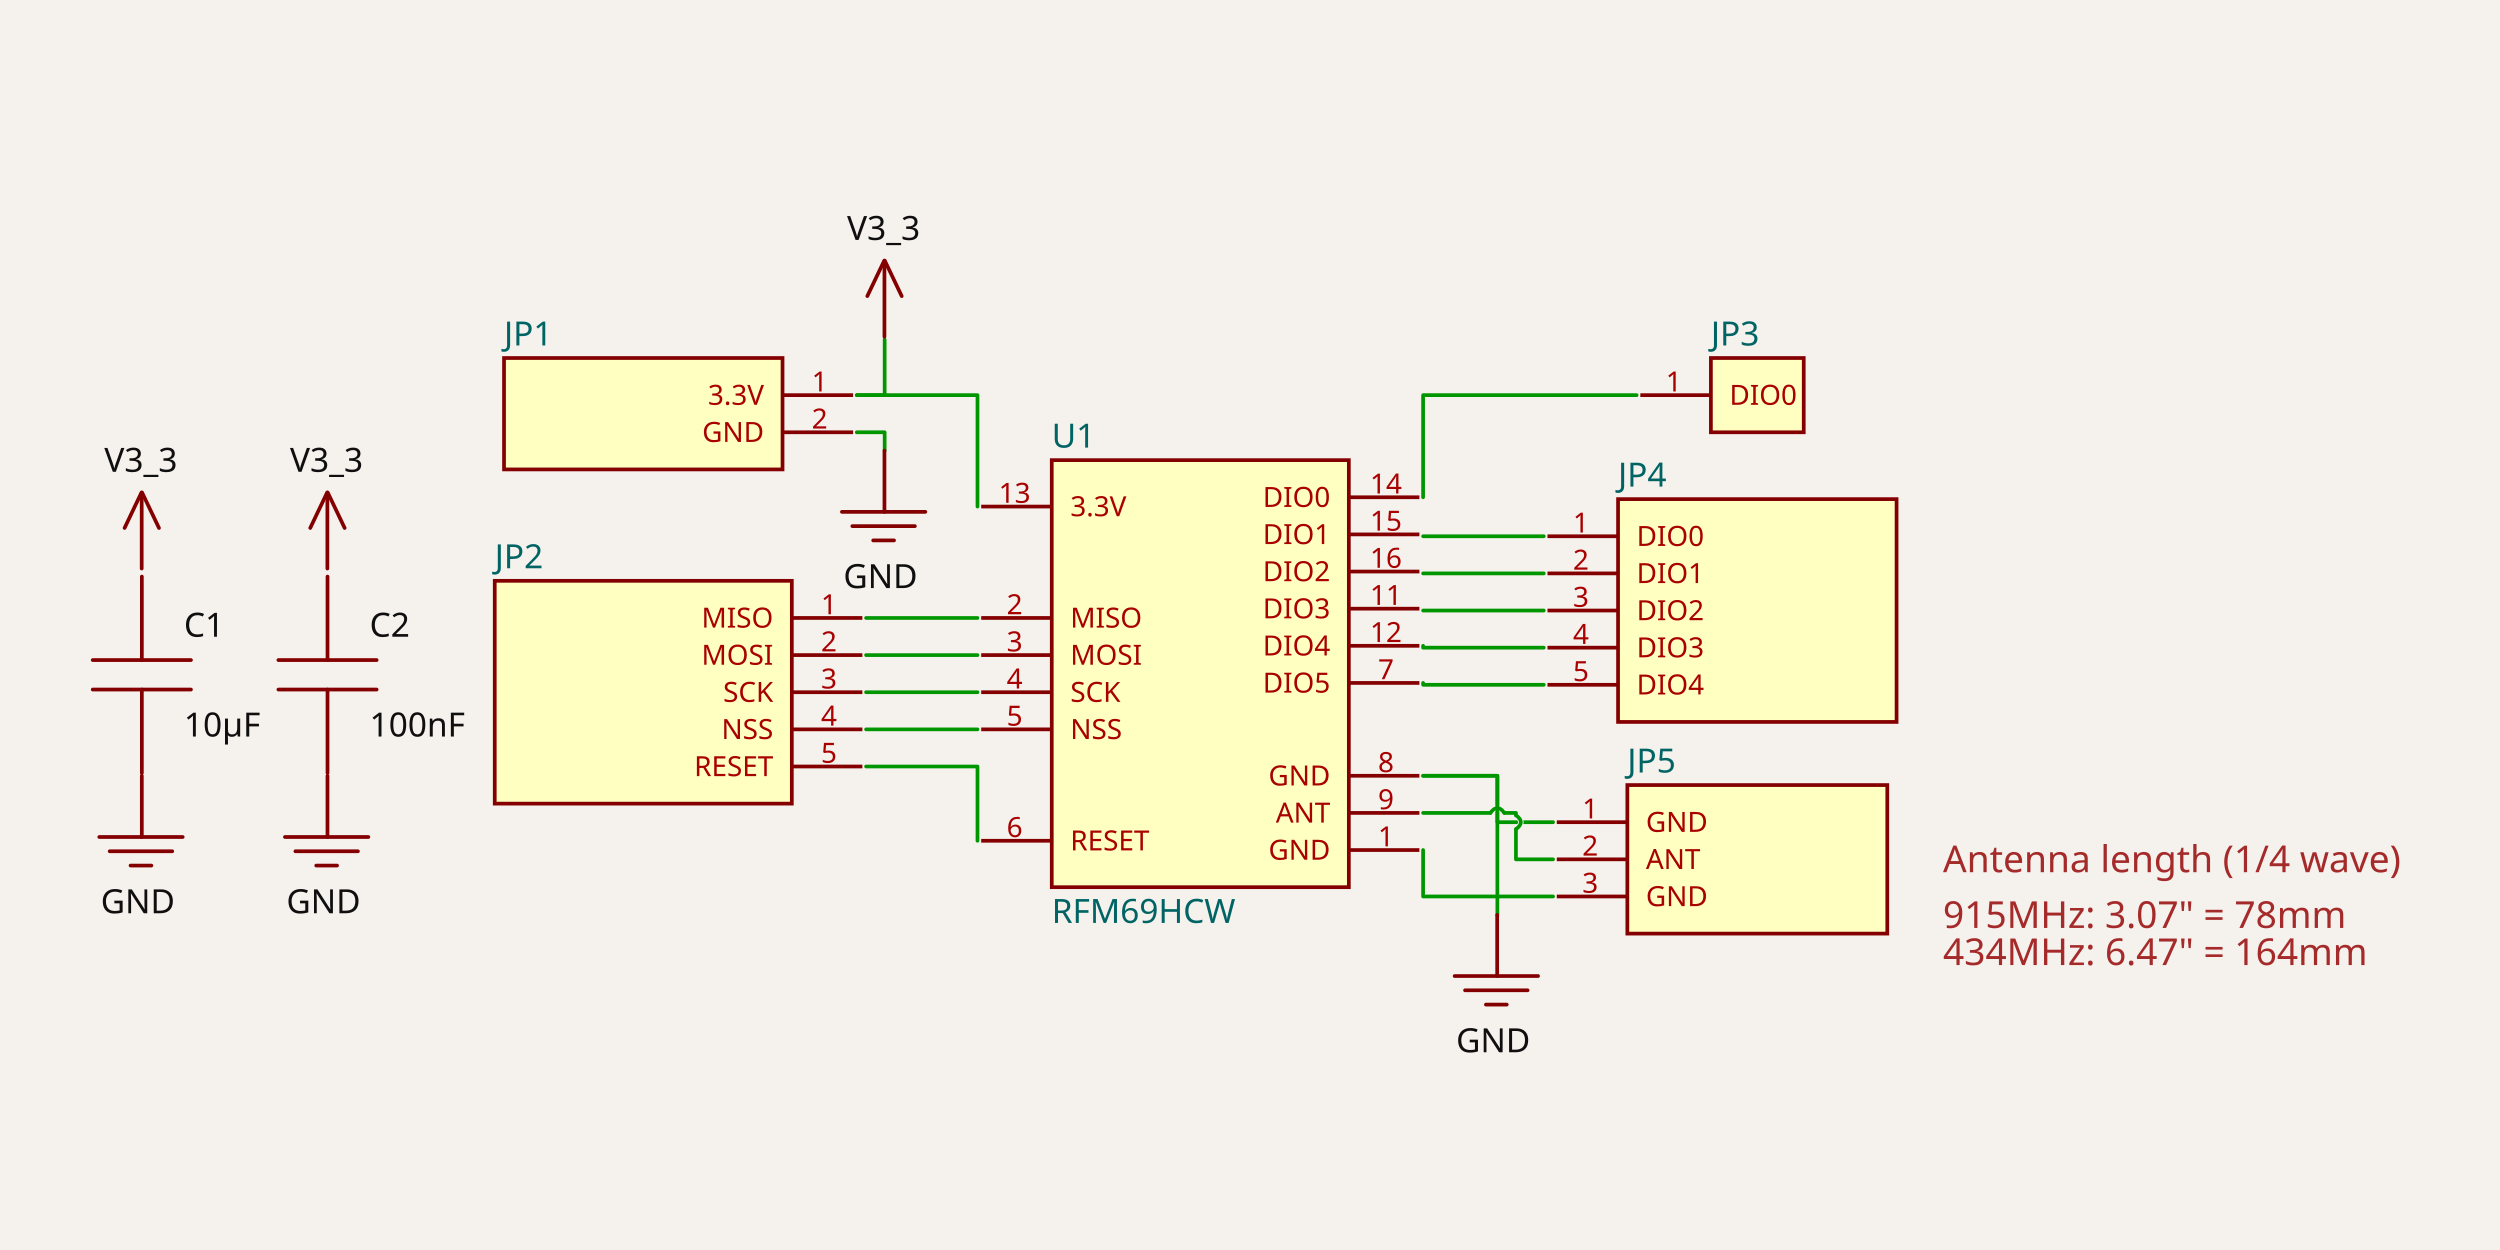
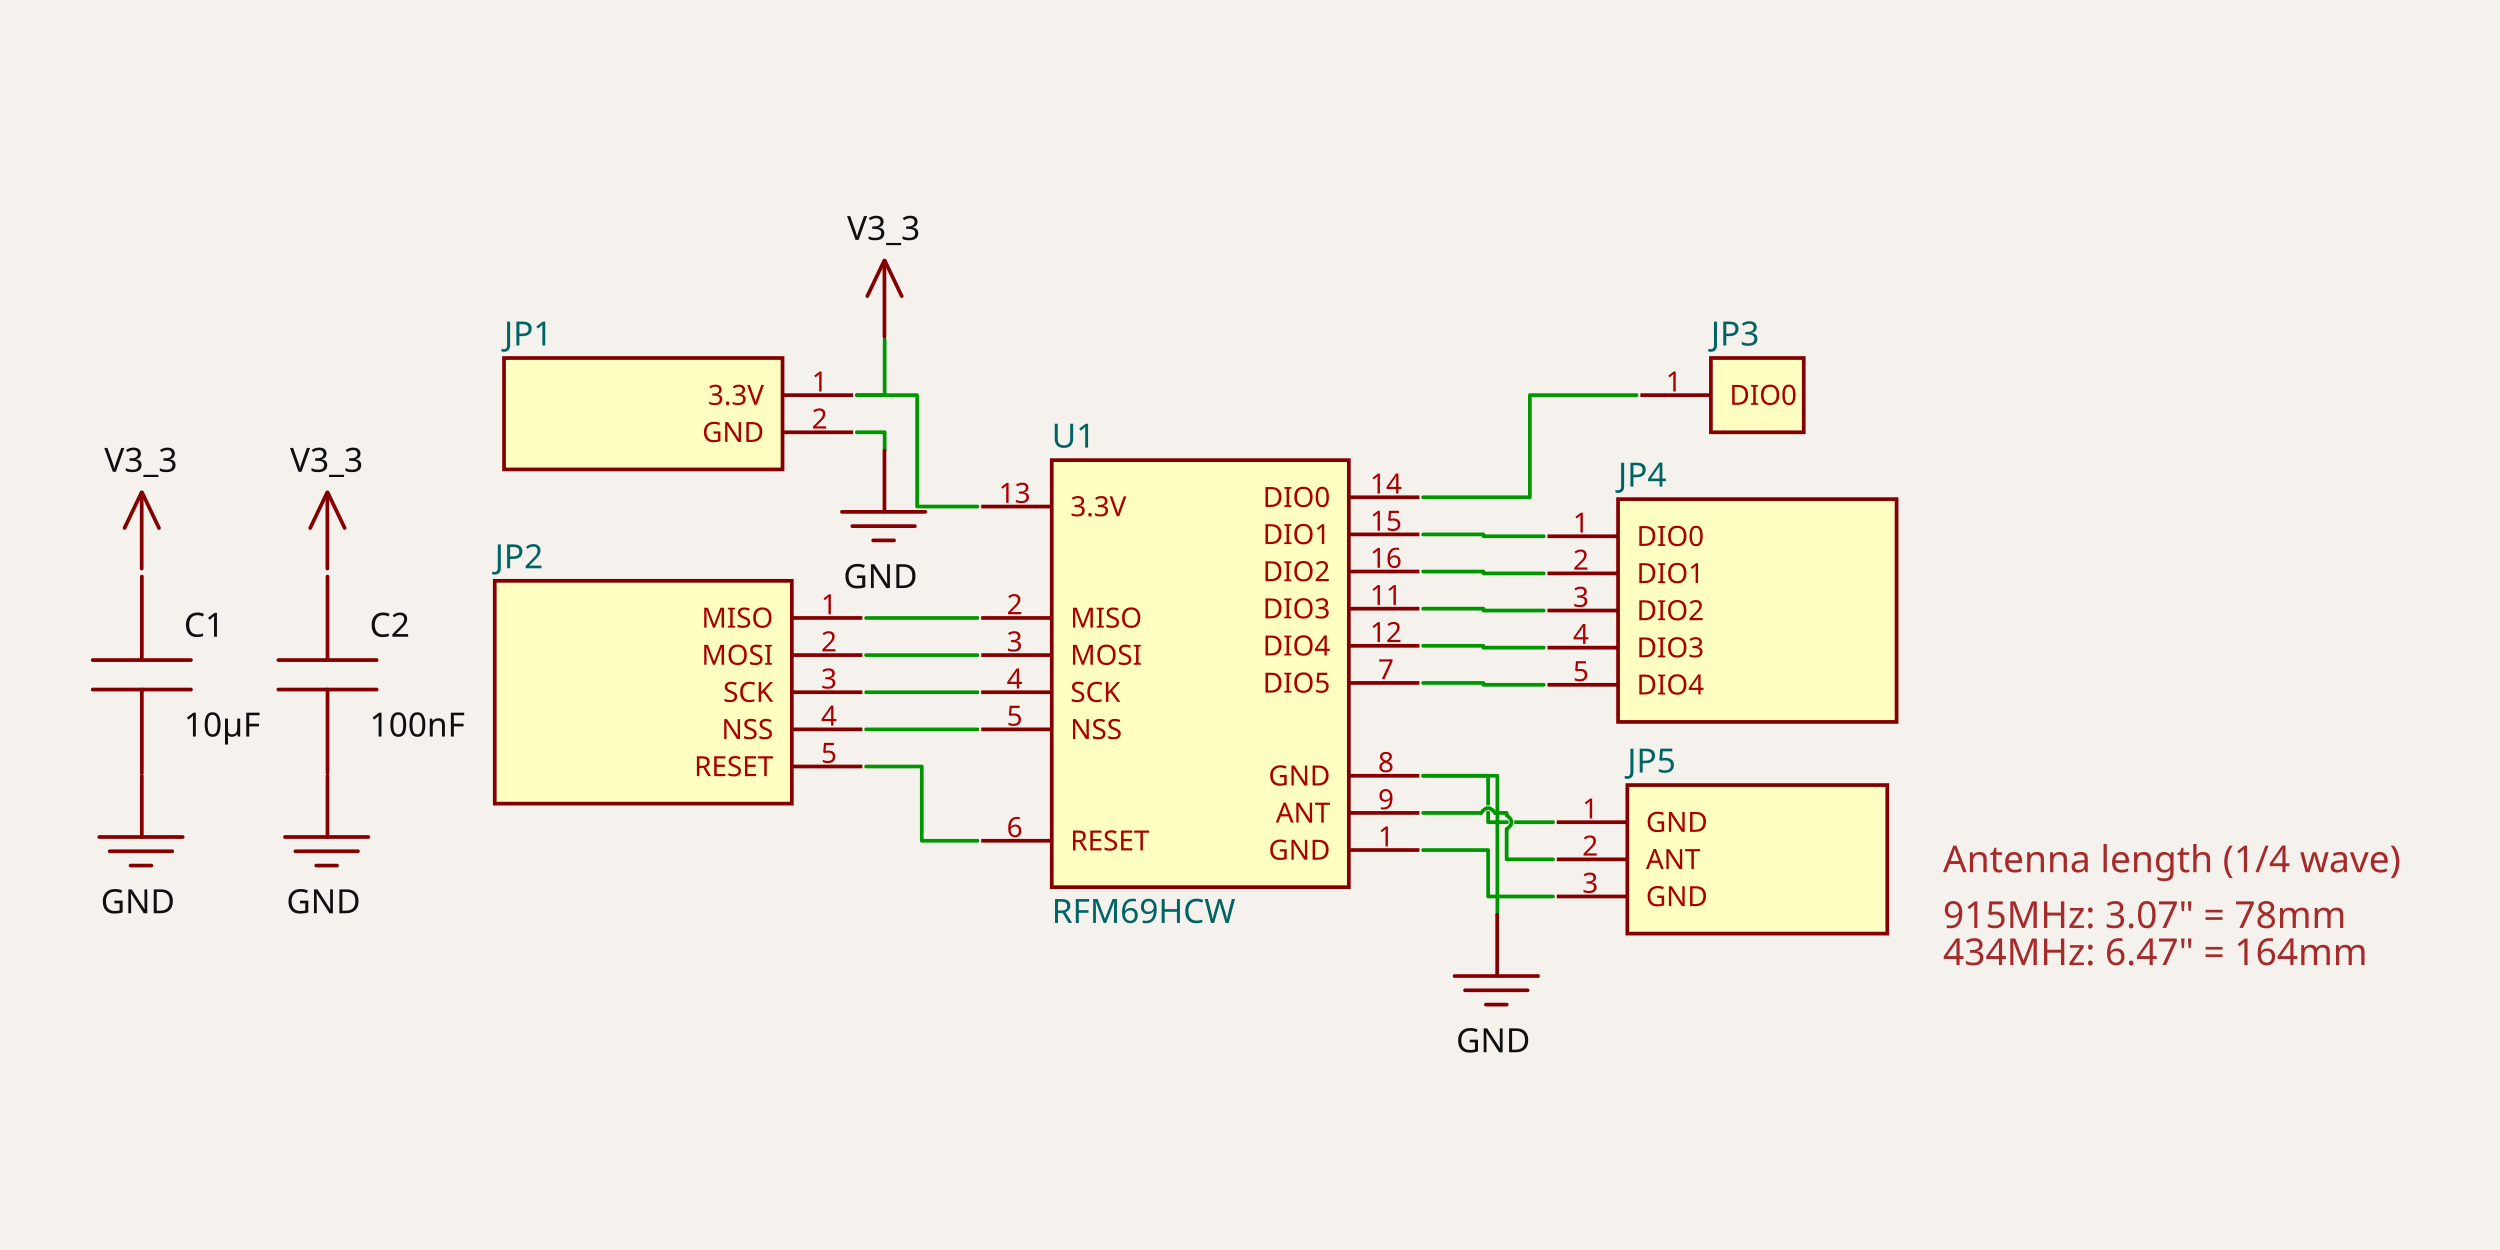
- <svg xmlns="http://www.w3.org/2000/svg" width="1200" height="600" style="background-color: rgb(245, 241, 237)" data-real-to-screen-transform="matrix(89.1226986579,0,0,-89.1226986579,576.1411093947,323.3560885616)" data-software-used-string="@tscircuit/core@0.0.537">
+ <svg xmlns="http://www.w3.org/2000/svg" width="1200" height="600" style="background-color: rgb(245, 241, 237)" data-real-to-screen-transform="matrix(89.1226986579,0,0,-89.1226986579,576.1411093947,323.3560885616)" data-software-used-string="@tscircuit/core@0.0.555">
  <style>
              .boundary { fill: rgb(245, 241, 237); }
              .schematic-boundary { fill: none; stroke: #fff; }
              .component { fill: none; stroke: rgb(132, 0, 0); }
              .chip { fill: rgb(255, 255, 194); stroke: rgb(132, 0, 0); }
              .component-pin { fill: none; stroke: rgb(132, 0, 0); }
              .trace:hover {
                filter: invert(1);
              }
              .trace:hover .trace-crossing-outline {
                opacity: 0;
              }
              .trace:hover .trace-junction {
                filter: invert(1);
              }
              .text { font-family: sans-serif; fill: rgb(0, 150, 0); }
              .pin-number { fill: rgb(169, 0, 0); }
              .port-label { fill: rgb(0, 100, 100); }
              .component-name { fill: rgb(0, 100, 100); }
            </style>
  <rect class="boundary" x="0" y="0" width="1200" height="600" />
  <g data-circuit-json-type="schematic_component" data-schematic-component-id="schematic_component_0">
    <rect class="component chip" x="504.843" y="220.865" width="142.596" height="204.982" stroke-width="1.782px" fill="rgb(255, 255, 194)" stroke="rgb(132, 0, 0)" />
    <rect class="component-overlay" x="504.843" y="220.865" width="142.596" height="204.982" fill="transparent" />
    <text x="504.843" y="437.433" fill="#006464" text-anchor="start" dominant-baseline="middle" font-family="sans-serif" font-size="16.042px" transform="rotate(0, 504.843, 437.4331)">RFM69HCW</text>
    <text x="504.843" y="209.279" fill="#006464" text-anchor="start" dominant-baseline="middle" font-family="sans-serif" font-size="16.042px" transform="rotate(0, 504.843, 209.279)">U1</text>
    <line class="component-pin" x1="681.306" y1="408.023" x2="647.439" y2="408.023" stroke-width="1.782px" />
    <text class="pin-number" x="665.264" y="406.24" style="font-family: sans-serif;" fill="rgb(169, 0, 0)" text-anchor="middle" dominant-baseline="auto" font-size="13.368px" transform="">1</text>
    <text class="pin-number" x="638.527" y="408.023" style="font-family: sans-serif;" fill="rgb(169, 0, 0)" text-anchor="end" dominant-baseline="middle" font-size="13.368px" transform="">GND</text>
    <line class="component-pin" x1="470.976" y1="296.619" x2="504.843" y2="296.619" stroke-width="1.782px" />
    <text class="pin-number" x="487.018" y="294.837" style="font-family: sans-serif;" fill="rgb(169, 0, 0)" text-anchor="middle" dominant-baseline="auto" font-size="13.368px" transform="">2</text>
    <text class="pin-number" x="513.755" y="296.619" style="font-family: sans-serif;" fill="rgb(169, 0, 0)" text-anchor="start" dominant-baseline="middle" font-size="13.368px" transform="">MISO</text>
    <line class="component-pin" x1="470.976" y1="314.444" x2="504.843" y2="314.444" stroke-width="1.782px" />
    <text class="pin-number" x="487.018" y="312.661" style="font-family: sans-serif;" fill="rgb(169, 0, 0)" text-anchor="middle" dominant-baseline="auto" font-size="13.368px" transform="">3</text>
    <text class="pin-number" x="513.755" y="314.444" style="font-family: sans-serif;" fill="rgb(169, 0, 0)" text-anchor="start" dominant-baseline="middle" font-size="13.368px" transform="">MOSI</text>
    <line class="component-pin" x1="470.976" y1="332.268" x2="504.843" y2="332.268" stroke-width="1.782px" />
    <text class="pin-number" x="487.018" y="330.486" style="font-family: sans-serif;" fill="rgb(169, 0, 0)" text-anchor="middle" dominant-baseline="auto" font-size="13.368px" transform="">4</text>
    <text class="pin-number" x="513.755" y="332.268" style="font-family: sans-serif;" fill="rgb(169, 0, 0)" text-anchor="start" dominant-baseline="middle" font-size="13.368px" transform="">SCK</text>
    <line class="component-pin" x1="470.976" y1="350.093" x2="504.843" y2="350.093" stroke-width="1.782px" />
    <text class="pin-number" x="487.018" y="348.31" style="font-family: sans-serif;" fill="rgb(169, 0, 0)" text-anchor="middle" dominant-baseline="auto" font-size="13.368px" transform="">5</text>
    <text class="pin-number" x="513.755" y="350.093" style="font-family: sans-serif;" fill="rgb(169, 0, 0)" text-anchor="start" dominant-baseline="middle" font-size="13.368px" transform="">NSS</text>
    <line class="component-pin" x1="470.976" y1="403.567" x2="504.843" y2="403.567" stroke-width="1.782px" />
    <text class="pin-number" x="487.018" y="401.784" style="font-family: sans-serif;" fill="rgb(169, 0, 0)" text-anchor="middle" dominant-baseline="auto" font-size="13.368px" transform="">6</text>
    <text class="pin-number" x="513.755" y="403.567" style="font-family: sans-serif;" fill="rgb(169, 0, 0)" text-anchor="start" dominant-baseline="middle" font-size="13.368px" transform="">RESET</text>
    <line class="component-pin" x1="681.306" y1="327.812" x2="647.439" y2="327.812" stroke-width="1.782px" />
    <text class="pin-number" x="665.264" y="326.03" style="font-family: sans-serif;" fill="rgb(169, 0, 0)" text-anchor="middle" dominant-baseline="auto" font-size="13.368px" transform="">7</text>
    <text class="pin-number" x="638.527" y="327.812" style="font-family: sans-serif;" fill="rgb(169, 0, 0)" text-anchor="end" dominant-baseline="middle" font-size="13.368px" transform="">DIO5</text>
    <line class="component-pin" x1="681.306" y1="372.374" x2="647.439" y2="372.374" stroke-width="1.782px" />
    <text class="pin-number" x="665.264" y="370.591" style="font-family: sans-serif;" fill="rgb(169, 0, 0)" text-anchor="middle" dominant-baseline="auto" font-size="13.368px" transform="">8</text>
    <text class="pin-number" x="638.527" y="372.374" style="font-family: sans-serif;" fill="rgb(169, 0, 0)" text-anchor="end" dominant-baseline="middle" font-size="13.368px" transform="">GND</text>
    <line class="component-pin" x1="681.306" y1="390.198" x2="647.439" y2="390.198" stroke-width="1.782px" />
    <text class="pin-number" x="665.264" y="388.416" style="font-family: sans-serif;" fill="rgb(169, 0, 0)" text-anchor="middle" dominant-baseline="auto" font-size="13.368px" transform="">9</text>
    <text class="pin-number" x="638.527" y="390.198" style="font-family: sans-serif;" fill="rgb(169, 0, 0)" text-anchor="end" dominant-baseline="middle" font-size="13.368px" transform="">ANT</text>
    <line class="component-pin" x1="681.306" y1="292.163" x2="647.439" y2="292.163" stroke-width="1.782px" />
    <text class="pin-number" x="665.264" y="290.381" style="font-family: sans-serif;" fill="rgb(169, 0, 0)" text-anchor="middle" dominant-baseline="auto" font-size="13.368px" transform="">11</text>
    <text class="pin-number" x="638.527" y="292.163" style="font-family: sans-serif;" fill="rgb(169, 0, 0)" text-anchor="end" dominant-baseline="middle" font-size="13.368px" transform="">DIO3</text>
    <line class="component-pin" x1="681.306" y1="309.988" x2="647.439" y2="309.988" stroke-width="1.782px" />
    <text class="pin-number" x="665.264" y="308.205" style="font-family: sans-serif;" fill="rgb(169, 0, 0)" text-anchor="middle" dominant-baseline="auto" font-size="13.368px" transform="">12</text>
    <text class="pin-number" x="638.527" y="309.988" style="font-family: sans-serif;" fill="rgb(169, 0, 0)" text-anchor="end" dominant-baseline="middle" font-size="13.368px" transform="">DIO4</text>
    <line class="component-pin" x1="470.976" y1="243.146" x2="504.843" y2="243.146" stroke-width="1.782px" />
    <text class="pin-number" x="487.018" y="241.363" style="font-family: sans-serif;" fill="rgb(169, 0, 0)" text-anchor="middle" dominant-baseline="auto" font-size="13.368px" transform="">13</text>
    <text class="pin-number" x="513.755" y="243.146" style="font-family: sans-serif;" fill="rgb(169, 0, 0)" text-anchor="start" dominant-baseline="middle" font-size="13.368px" transform="">3.3V</text>
    <line class="component-pin" x1="681.306" y1="238.69" x2="647.439" y2="238.69" stroke-width="1.782px" />
    <text class="pin-number" x="665.264" y="236.907" style="font-family: sans-serif;" fill="rgb(169, 0, 0)" text-anchor="middle" dominant-baseline="auto" font-size="13.368px" transform="">14</text>
    <text class="pin-number" x="638.527" y="238.69" style="font-family: sans-serif;" fill="rgb(169, 0, 0)" text-anchor="end" dominant-baseline="middle" font-size="13.368px" transform="">DIO0</text>
    <line class="component-pin" x1="681.306" y1="256.514" x2="647.439" y2="256.514" stroke-width="1.782px" />
    <text class="pin-number" x="665.264" y="254.732" style="font-family: sans-serif;" fill="rgb(169, 0, 0)" text-anchor="middle" dominant-baseline="auto" font-size="13.368px" transform="">15</text>
    <text class="pin-number" x="638.527" y="256.514" style="font-family: sans-serif;" fill="rgb(169, 0, 0)" text-anchor="end" dominant-baseline="middle" font-size="13.368px" transform="">DIO1</text>
    <line class="component-pin" x1="681.306" y1="274.339" x2="647.439" y2="274.339" stroke-width="1.782px" />
    <text class="pin-number" x="665.264" y="272.556" style="font-family: sans-serif;" fill="rgb(169, 0, 0)" text-anchor="middle" dominant-baseline="auto" font-size="13.368px" transform="">16</text>
    <text class="pin-number" x="638.527" y="274.339" style="font-family: sans-serif;" fill="rgb(169, 0, 0)" text-anchor="end" dominant-baseline="middle" font-size="13.368px" transform="">DIO2</text>
  </g>
  <g data-circuit-json-type="schematic_component" data-schematic-component-id="schematic_component_1">
    <rect class="component chip" x="241.931" y="171.848" width="133.684" height="53.474" stroke-width="1.782px" fill="rgb(255, 255, 194)" stroke="rgb(132, 0, 0)" />
    <rect class="component-overlay" x="241.931" y="171.848" width="133.684" height="53.474" fill="transparent" />
    <text x="241.931" y="236.907" fill="#006464" text-anchor="start" dominant-baseline="middle" font-family="sans-serif" font-size="16.042px" transform="rotate(0, 241.931, 236.9071)" />
    <text x="241.931" y="160.262" fill="#006464" text-anchor="start" dominant-baseline="middle" font-family="sans-serif" font-size="16.042px" transform="rotate(0, 241.931, 160.2616)">JP1</text>
    <line class="component-pin" x1="409.482" y1="189.672" x2="375.615" y2="189.672" stroke-width="1.782px" />
    <text class="pin-number" x="393.44" y="187.89" style="font-family: sans-serif;" fill="rgb(169, 0, 0)" text-anchor="middle" dominant-baseline="auto" font-size="13.368px" transform="">1</text>
    <text class="pin-number" x="366.703" y="189.672" style="font-family: sans-serif;" fill="rgb(169, 0, 0)" text-anchor="end" dominant-baseline="middle" font-size="13.368px" transform="">3.3V</text>
    <line class="component-pin" x1="409.482" y1="207.497" x2="375.615" y2="207.497" stroke-width="1.782px" />
    <text class="pin-number" x="393.44" y="205.714" style="font-family: sans-serif;" fill="rgb(169, 0, 0)" text-anchor="middle" dominant-baseline="auto" font-size="13.368px" transform="">2</text>
    <text class="pin-number" x="366.703" y="207.497" style="font-family: sans-serif;" fill="rgb(169, 0, 0)" text-anchor="end" dominant-baseline="middle" font-size="13.368px" transform="">GND</text>
  </g>
  <g data-circuit-json-type="schematic_component" data-schematic-component-id="schematic_component_2">
    <rect class="component chip" x="237.475" y="278.795" width="142.596" height="106.947" stroke-width="1.782px" fill="rgb(255, 255, 194)" stroke="rgb(132, 0, 0)" />
    <rect class="component-overlay" x="237.475" y="278.795" width="142.596" height="106.947" fill="transparent" />
    <text x="237.475" y="397.328" fill="#006464" text-anchor="start" dominant-baseline="middle" font-family="sans-serif" font-size="16.042px" transform="rotate(0, 237.4749, 397.3279)" />
    <text x="237.475" y="267.209" fill="#006464" text-anchor="start" dominant-baseline="middle" font-family="sans-serif" font-size="16.042px" transform="rotate(0, 237.4749, 267.2088)">JP2</text>
    <line class="component-pin" x1="413.938" y1="296.619" x2="380.071" y2="296.619" stroke-width="1.782px" />
    <text class="pin-number" x="397.896" y="294.837" style="font-family: sans-serif;" fill="rgb(169, 0, 0)" text-anchor="middle" dominant-baseline="auto" font-size="13.368px" transform="">1</text>
    <text class="pin-number" x="371.159" y="296.619" style="font-family: sans-serif;" fill="rgb(169, 0, 0)" text-anchor="end" dominant-baseline="middle" font-size="13.368px" transform="">MISO</text>
    <line class="component-pin" x1="413.938" y1="314.444" x2="380.071" y2="314.444" stroke-width="1.782px" />
    <text class="pin-number" x="397.896" y="312.661" style="font-family: sans-serif;" fill="rgb(169, 0, 0)" text-anchor="middle" dominant-baseline="auto" font-size="13.368px" transform="">2</text>
    <text class="pin-number" x="371.159" y="314.444" style="font-family: sans-serif;" fill="rgb(169, 0, 0)" text-anchor="end" dominant-baseline="middle" font-size="13.368px" transform="">MOSI</text>
    <line class="component-pin" x1="413.938" y1="332.268" x2="380.071" y2="332.268" stroke-width="1.782px" />
    <text class="pin-number" x="397.896" y="330.486" style="font-family: sans-serif;" fill="rgb(169, 0, 0)" text-anchor="middle" dominant-baseline="auto" font-size="13.368px" transform="">3</text>
    <text class="pin-number" x="371.159" y="332.268" style="font-family: sans-serif;" fill="rgb(169, 0, 0)" text-anchor="end" dominant-baseline="middle" font-size="13.368px" transform="">SCK</text>
    <line class="component-pin" x1="413.938" y1="350.093" x2="380.071" y2="350.093" stroke-width="1.782px" />
    <text class="pin-number" x="397.896" y="348.31" style="font-family: sans-serif;" fill="rgb(169, 0, 0)" text-anchor="middle" dominant-baseline="auto" font-size="13.368px" transform="">4</text>
    <text class="pin-number" x="371.159" y="350.093" style="font-family: sans-serif;" fill="rgb(169, 0, 0)" text-anchor="end" dominant-baseline="middle" font-size="13.368px" transform="">NSS</text>
    <line class="component-pin" x1="413.938" y1="367.917" x2="380.071" y2="367.917" stroke-width="1.782px" />
    <text class="pin-number" x="397.896" y="366.135" style="font-family: sans-serif;" fill="rgb(169, 0, 0)" text-anchor="middle" dominant-baseline="auto" font-size="13.368px" transform="">5</text>
    <text class="pin-number" x="371.159" y="367.917" style="font-family: sans-serif;" fill="rgb(169, 0, 0)" text-anchor="end" dominant-baseline="middle" font-size="13.368px" transform="">RESET</text>
  </g>
  <g data-circuit-json-type="schematic_component" data-schematic-component-id="schematic_component_3">
    <rect class="component chip" x="821.229" y="171.848" width="44.561" height="35.649" stroke-width="1.782px" fill="rgb(255, 255, 194)" stroke="rgb(132, 0, 0)" />
    <rect class="component-overlay" x="821.229" y="171.848" width="44.561" height="35.649" fill="transparent" />
    <text x="821.229" y="219.083" fill="#006464" text-anchor="start" dominant-baseline="middle" font-family="sans-serif" font-size="16.042px" transform="rotate(0, 821.2285, 219.0825)" />
    <text x="821.229" y="160.262" fill="#006464" text-anchor="start" dominant-baseline="middle" font-family="sans-serif" font-size="16.042px" transform="rotate(0, 821.2285, 160.2616)">JP3</text>
    <line class="component-pin" x1="787.362" y1="189.672" x2="821.229" y2="189.672" stroke-width="1.782px" />
    <text class="pin-number" x="803.404" y="187.89" style="font-family: sans-serif;" fill="rgb(169, 0, 0)" text-anchor="middle" dominant-baseline="auto" font-size="13.368px" transform="">1</text>
    <text class="pin-number" x="830.141" y="189.672" style="font-family: sans-serif;" fill="rgb(169, 0, 0)" text-anchor="start" dominant-baseline="middle" font-size="13.368px" transform="">DIO0</text>
  </g>
  <g data-circuit-json-type="schematic_component" data-schematic-component-id="schematic_component_4">
    <rect class="component chip" x="776.667" y="239.581" width="133.684" height="106.947" stroke-width="1.782px" fill="rgb(255, 255, 194)" stroke="rgb(132, 0, 0)" />
    <rect class="component-overlay" x="776.667" y="239.581" width="133.684" height="106.947" fill="transparent" />
    <text x="776.667" y="358.114" fill="#006464" text-anchor="start" dominant-baseline="middle" font-family="sans-serif" font-size="16.042px" transform="rotate(0, 776.6672, 358.1139)" />
    <text x="776.667" y="227.995" fill="#006464" text-anchor="start" dominant-baseline="middle" font-family="sans-serif" font-size="16.042px" transform="rotate(0, 776.6672, 227.9948)">JP4</text>
    <line class="component-pin" x1="742.801" y1="257.405" x2="776.667" y2="257.405" stroke-width="1.782px" />
    <text class="pin-number" x="758.843" y="255.623" style="font-family: sans-serif;" fill="rgb(169, 0, 0)" text-anchor="middle" dominant-baseline="auto" font-size="13.368px" transform="">1</text>
    <text class="pin-number" x="785.579" y="257.405" style="font-family: sans-serif;" fill="rgb(169, 0, 0)" text-anchor="start" dominant-baseline="middle" font-size="13.368px" transform="">DIO0</text>
    <line class="component-pin" x1="742.801" y1="275.23" x2="776.667" y2="275.23" stroke-width="1.782px" />
    <text class="pin-number" x="758.843" y="273.447" style="font-family: sans-serif;" fill="rgb(169, 0, 0)" text-anchor="middle" dominant-baseline="auto" font-size="13.368px" transform="">2</text>
    <text class="pin-number" x="785.579" y="275.23" style="font-family: sans-serif;" fill="rgb(169, 0, 0)" text-anchor="start" dominant-baseline="middle" font-size="13.368px" transform="">DIO1</text>
    <line class="component-pin" x1="742.801" y1="293.054" x2="776.667" y2="293.054" stroke-width="1.782px" />
    <text class="pin-number" x="758.843" y="291.272" style="font-family: sans-serif;" fill="rgb(169, 0, 0)" text-anchor="middle" dominant-baseline="auto" font-size="13.368px" transform="">3</text>
    <text class="pin-number" x="785.579" y="293.054" style="font-family: sans-serif;" fill="rgb(169, 0, 0)" text-anchor="start" dominant-baseline="middle" font-size="13.368px" transform="">DIO2</text>
    <line class="component-pin" x1="742.801" y1="310.879" x2="776.667" y2="310.879" stroke-width="1.782px" />
    <text class="pin-number" x="758.843" y="309.096" style="font-family: sans-serif;" fill="rgb(169, 0, 0)" text-anchor="middle" dominant-baseline="auto" font-size="13.368px" transform="">4</text>
    <text class="pin-number" x="785.579" y="310.879" style="font-family: sans-serif;" fill="rgb(169, 0, 0)" text-anchor="start" dominant-baseline="middle" font-size="13.368px" transform="">DIO3</text>
    <line class="component-pin" x1="742.801" y1="328.703" x2="776.667" y2="328.703" stroke-width="1.782px" />
    <text class="pin-number" x="758.843" y="326.921" style="font-family: sans-serif;" fill="rgb(169, 0, 0)" text-anchor="middle" dominant-baseline="auto" font-size="13.368px" transform="">5</text>
    <text class="pin-number" x="785.579" y="328.703" style="font-family: sans-serif;" fill="rgb(169, 0, 0)" text-anchor="start" dominant-baseline="middle" font-size="13.368px" transform="">DIO4</text>
  </g>
  <g data-circuit-json-type="schematic_component" data-schematic-component-id="schematic_component_5">
    <rect class="component chip" x="781.123" y="376.83" width="124.772" height="71.298" stroke-width="1.782px" fill="rgb(255, 255, 194)" stroke="rgb(132, 0, 0)" />
    <rect class="component-overlay" x="781.123" y="376.83" width="124.772" height="71.298" fill="transparent" />
    <text x="781.123" y="459.714" fill="#006464" text-anchor="start" dominant-baseline="middle" font-family="sans-serif" font-size="16.042px" transform="rotate(0, 781.1233, 459.7138)" />
    <text x="781.123" y="365.244" fill="#006464" text-anchor="start" dominant-baseline="middle" font-family="sans-serif" font-size="16.042px" transform="rotate(0, 781.1233, 365.2438)">JP5</text>
    <line class="component-pin" x1="747.257" y1="394.654" x2="781.123" y2="394.654" stroke-width="1.782px" />
    <text class="pin-number" x="763.299" y="392.872" style="font-family: sans-serif;" fill="rgb(169, 0, 0)" text-anchor="middle" dominant-baseline="auto" font-size="13.368px" transform="">1</text>
    <text class="pin-number" x="790.036" y="394.654" style="font-family: sans-serif;" fill="rgb(169, 0, 0)" text-anchor="start" dominant-baseline="middle" font-size="13.368px" transform="">GND</text>
    <line class="component-pin" x1="747.257" y1="412.479" x2="781.123" y2="412.479" stroke-width="1.782px" />
    <text class="pin-number" x="763.299" y="410.696" style="font-family: sans-serif;" fill="rgb(169, 0, 0)" text-anchor="middle" dominant-baseline="auto" font-size="13.368px" transform="">2</text>
    <text class="pin-number" x="790.036" y="412.479" style="font-family: sans-serif;" fill="rgb(169, 0, 0)" text-anchor="start" dominant-baseline="middle" font-size="13.368px" transform="">ANT</text>
    <line class="component-pin" x1="747.257" y1="430.303" x2="781.123" y2="430.303" stroke-width="1.782px" />
    <text class="pin-number" x="763.299" y="428.521" style="font-family: sans-serif;" fill="rgb(169, 0, 0)" text-anchor="middle" dominant-baseline="auto" font-size="13.368px" transform="">3</text>
    <text class="pin-number" x="790.036" y="430.303" style="font-family: sans-serif;" fill="rgb(169, 0, 0)" text-anchor="start" dominant-baseline="middle" font-size="13.368px" transform="">GND</text>
  </g>
  <g data-circuit-json-type="schematic_component" data-schematic-component-id="schematic_component_6">
    <rect class="component-overlay" x="133.628" y="276.75" width="47.161" height="94.322" fill="transparent" />
    <path d="M 157.208 276.75 L 157.208 316.837" stroke="rgb(132, 0, 0)" fill="none" stroke-width="1.782px" stroke-linecap="round" />
    <path d="M 157.208 330.985 L 157.208 371.072" stroke="rgb(132, 0, 0)" fill="none" stroke-width="1.782px" stroke-linecap="round" />
    <path d="M 133.628 316.837 L 180.789 316.837" stroke="rgb(132, 0, 0)" fill="none" stroke-width="1.782px" stroke-linecap="round" />
    <path d="M 133.628 330.985 L 180.789 330.985" stroke="rgb(132, 0, 0)" fill="none" stroke-width="1.782px" stroke-linecap="round" />
    <text x="177.416" y="305.637" fill="rgb(15, 15, 15)" font-family="sans-serif" text-anchor="start" dominant-baseline="auto" font-size="16.042px">C2</text>
    <text x="177.416" y="341.075" fill="rgb(15, 15, 15)" font-family="sans-serif" text-anchor="start" dominant-baseline="hanging" font-size="16.042px">100nF</text>
  </g>
  <g data-circuit-json-type="schematic_component" data-schematic-component-id="schematic_component_7">
    <rect class="component-overlay" x="44.505" y="276.75" width="47.161" height="94.322" fill="transparent" />
    <path d="M 68.086 276.75 L 68.086 316.837" stroke="rgb(132, 0, 0)" fill="none" stroke-width="1.782px" stroke-linecap="round" />
    <path d="M 68.086 330.985 L 68.086 371.072" stroke="rgb(132, 0, 0)" fill="none" stroke-width="1.782px" stroke-linecap="round" />
    <path d="M 44.505 316.837 L 91.666 316.837" stroke="rgb(132, 0, 0)" fill="none" stroke-width="1.782px" stroke-linecap="round" />
    <path d="M 44.505 330.985 L 91.666 330.985" stroke="rgb(132, 0, 0)" fill="none" stroke-width="1.782px" stroke-linecap="round" />
    <text x="88.293" y="305.637" fill="rgb(15, 15, 15)" font-family="sans-serif" text-anchor="start" dominant-baseline="auto" font-size="16.042px">C1</text>
    <text x="88.293" y="341.075" fill="rgb(15, 15, 15)" font-family="sans-serif" text-anchor="start" dominant-baseline="hanging" font-size="16.042px">10µF</text>
  </g>
  <g class="trace" data-circuit-json-type="schematic_trace" data-schematic-trace-id="schematic_trace_0">
-     <path d="M 411.264 189.672 L 469.194 189.672 L 469.194 243.146" class="trace-invisible-hover-outline" stroke="rgb(0, 150, 0)" fill="none" stroke-width="14.26px" stroke-linecap="round" opacity="0" stroke-linejoin="round" />
-     <path d="M 411.264 189.672 L 469.194 189.672 L 469.194 243.146" stroke="rgb(0, 150, 0)" fill="none" stroke-width="1.782px" stroke-linecap="round" stroke-linejoin="round" />
+     <path d="M 411.264 189.672 L 440.229 189.672 L 440.229 243.146 L 469.194 243.146" class="trace-invisible-hover-outline" stroke="rgb(0, 150, 0)" fill="none" stroke-width="14.26px" stroke-linecap="round" opacity="0" stroke-linejoin="round" />
+     <path d="M 411.264 189.672 L 440.229 189.672 L 440.229 243.146 L 469.194 243.146" stroke="rgb(0, 150, 0)" fill="none" stroke-width="1.782px" stroke-linecap="round" stroke-linejoin="round" />
  </g>
  <g class="trace" data-circuit-json-type="schematic_trace" data-schematic-trace-id="schematic_trace_1">
    <path d="M 411.264 207.497 L 424.633 207.497 L 424.633 216.409" class="trace-invisible-hover-outline" stroke="rgb(0, 150, 0)" fill="none" stroke-width="14.26px" stroke-linecap="round" opacity="0" stroke-linejoin="round" />
    <path d="M 411.264 207.497 L 424.633 207.497 L 424.633 216.409" stroke="rgb(0, 150, 0)" fill="none" stroke-width="1.782px" stroke-linecap="round" stroke-linejoin="round" />
  </g>
  <g class="trace" data-circuit-json-type="schematic_trace" data-schematic-trace-id="schematic_trace_2">
    <path d="M 411.264 189.672 L 424.633 189.672 L 424.633 162.935" class="trace-invisible-hover-outline" stroke="rgb(0, 150, 0)" fill="none" stroke-width="14.26px" stroke-linecap="round" opacity="0" stroke-linejoin="round" />
    <path d="M 411.264 189.672 L 424.633 189.672 L 424.633 162.935" stroke="rgb(0, 150, 0)" fill="none" stroke-width="1.782px" stroke-linecap="round" stroke-linejoin="round" />
  </g>
  <g class="trace" data-circuit-json-type="schematic_trace" data-schematic-trace-id="schematic_trace_3">
-     <path d="M 415.72 296.619 L 469.194 296.619" class="trace-invisible-hover-outline" stroke="rgb(0, 150, 0)" fill="none" stroke-width="14.26px" stroke-linecap="round" opacity="0" stroke-linejoin="round" />
-     <path d="M 415.72 296.619 L 469.194 296.619" stroke="rgb(0, 150, 0)" fill="none" stroke-width="1.782px" stroke-linecap="round" stroke-linejoin="round" />
+     <path d="M 415.72 296.619 L 442.457 296.619 L 442.457 296.619 L 469.194 296.619" class="trace-invisible-hover-outline" stroke="rgb(0, 150, 0)" fill="none" stroke-width="14.26px" stroke-linecap="round" opacity="0" stroke-linejoin="round" />
+     <path d="M 415.72 296.619 L 442.457 296.619 L 442.457 296.619 L 469.194 296.619" stroke="rgb(0, 150, 0)" fill="none" stroke-width="1.782px" stroke-linecap="round" stroke-linejoin="round" />
  </g>
  <g class="trace" data-circuit-json-type="schematic_trace" data-schematic-trace-id="schematic_trace_4">
-     <path d="M 415.72 314.444 L 469.194 314.444" class="trace-invisible-hover-outline" stroke="rgb(0, 150, 0)" fill="none" stroke-width="14.26px" stroke-linecap="round" opacity="0" stroke-linejoin="round" />
-     <path d="M 415.72 314.444 L 469.194 314.444" stroke="rgb(0, 150, 0)" fill="none" stroke-width="1.782px" stroke-linecap="round" stroke-linejoin="round" />
+     <path d="M 415.72 314.444 L 442.457 314.444 L 442.457 314.444 L 469.194 314.444" class="trace-invisible-hover-outline" stroke="rgb(0, 150, 0)" fill="none" stroke-width="14.26px" stroke-linecap="round" opacity="0" stroke-linejoin="round" />
+     <path d="M 415.72 314.444 L 442.457 314.444 L 442.457 314.444 L 469.194 314.444" stroke="rgb(0, 150, 0)" fill="none" stroke-width="1.782px" stroke-linecap="round" stroke-linejoin="round" />
  </g>
  <g class="trace" data-circuit-json-type="schematic_trace" data-schematic-trace-id="schematic_trace_5">
-     <path d="M 415.72 332.268 L 469.194 332.268" class="trace-invisible-hover-outline" stroke="rgb(0, 150, 0)" fill="none" stroke-width="14.26px" stroke-linecap="round" opacity="0" stroke-linejoin="round" />
-     <path d="M 415.72 332.268 L 469.194 332.268" stroke="rgb(0, 150, 0)" fill="none" stroke-width="1.782px" stroke-linecap="round" stroke-linejoin="round" />
+     <path d="M 415.72 332.268 L 442.457 332.268 L 442.457 332.268 L 469.194 332.268" class="trace-invisible-hover-outline" stroke="rgb(0, 150, 0)" fill="none" stroke-width="14.26px" stroke-linecap="round" opacity="0" stroke-linejoin="round" />
+     <path d="M 415.72 332.268 L 442.457 332.268 L 442.457 332.268 L 469.194 332.268" stroke="rgb(0, 150, 0)" fill="none" stroke-width="1.782px" stroke-linecap="round" stroke-linejoin="round" />
  </g>
  <g class="trace" data-circuit-json-type="schematic_trace" data-schematic-trace-id="schematic_trace_6">
-     <path d="M 415.72 350.093 L 469.194 350.093" class="trace-invisible-hover-outline" stroke="rgb(0, 150, 0)" fill="none" stroke-width="14.26px" stroke-linecap="round" opacity="0" stroke-linejoin="round" />
-     <path d="M 415.72 350.093 L 469.194 350.093" stroke="rgb(0, 150, 0)" fill="none" stroke-width="1.782px" stroke-linecap="round" stroke-linejoin="round" />
+     <path d="M 415.72 350.093 L 442.457 350.093 L 469.194 350.093" class="trace-invisible-hover-outline" stroke="rgb(0, 150, 0)" fill="none" stroke-width="14.26px" stroke-linecap="round" opacity="0" stroke-linejoin="round" />
+     <path d="M 415.72 350.093 L 442.457 350.093 L 469.194 350.093" stroke="rgb(0, 150, 0)" fill="none" stroke-width="1.782px" stroke-linecap="round" stroke-linejoin="round" />
  </g>
  <g class="trace" data-circuit-json-type="schematic_trace" data-schematic-trace-id="schematic_trace_7">
-     <path d="M 415.72 367.917 L 469.194 367.917 L 469.194 403.567" class="trace-invisible-hover-outline" stroke="rgb(0, 150, 0)" fill="none" stroke-width="14.26px" stroke-linecap="round" opacity="0" stroke-linejoin="round" />
-     <path d="M 415.72 367.917 L 469.194 367.917 L 469.194 403.567" stroke="rgb(0, 150, 0)" fill="none" stroke-width="1.782px" stroke-linecap="round" stroke-linejoin="round" />
+     <path d="M 415.72 367.917 L 442.457 367.917 L 442.457 403.567 L 469.194 403.567" class="trace-invisible-hover-outline" stroke="rgb(0, 150, 0)" fill="none" stroke-width="14.26px" stroke-linecap="round" opacity="0" stroke-linejoin="round" />
+     <path d="M 415.72 367.917 L 442.457 367.917 L 442.457 403.567 L 469.194 403.567" stroke="rgb(0, 150, 0)" fill="none" stroke-width="1.782px" stroke-linecap="round" stroke-linejoin="round" />
  </g>
  <g class="trace" data-circuit-json-type="schematic_trace" data-schematic-trace-id="schematic_trace_8">
-     <path d="M 785.579 189.672 L 683.088 189.672 L 683.088 238.69" class="trace-invisible-hover-outline" stroke="rgb(0, 150, 0)" fill="none" stroke-width="14.26px" stroke-linecap="round" opacity="0" stroke-linejoin="round" />
-     <path d="M 785.579 189.672 L 683.088 189.672 L 683.088 238.69" stroke="rgb(0, 150, 0)" fill="none" stroke-width="1.782px" stroke-linecap="round" stroke-linejoin="round" />
+     <path d="M 785.579 189.672 L 734.334 189.672 L 734.334 238.69 L 683.088 238.69" class="trace-invisible-hover-outline" stroke="rgb(0, 150, 0)" fill="none" stroke-width="14.26px" stroke-linecap="round" opacity="0" stroke-linejoin="round" />
+     <path d="M 785.579 189.672 L 734.334 189.672 L 734.334 238.69 L 683.088 238.69" stroke="rgb(0, 150, 0)" fill="none" stroke-width="1.782px" stroke-linecap="round" stroke-linejoin="round" />
  </g>
  <g class="trace" data-circuit-json-type="schematic_trace" data-schematic-trace-id="schematic_trace_9">
-     <path d="M 741.018 257.405 L 683.088 257.405" class="trace-invisible-hover-outline" stroke="rgb(0, 150, 0)" fill="none" stroke-width="14.26px" stroke-linecap="round" opacity="0" stroke-linejoin="round" />
-     <path d="M 741.018 257.405 L 683.088 257.405" stroke="rgb(0, 150, 0)" fill="none" stroke-width="1.782px" stroke-linecap="round" stroke-linejoin="round" />
+     <path d="M 741.018 257.405 L 712.053 257.405 L 712.053 256.514 L 683.088 256.514" class="trace-invisible-hover-outline" stroke="rgb(0, 150, 0)" fill="none" stroke-width="14.26px" stroke-linecap="round" opacity="0" stroke-linejoin="round" />
+     <path d="M 741.018 257.405 L 712.053 257.405 L 712.053 256.514 L 683.088 256.514" stroke="rgb(0, 150, 0)" fill="none" stroke-width="1.782px" stroke-linecap="round" stroke-linejoin="round" />
  </g>
  <g class="trace" data-circuit-json-type="schematic_trace" data-schematic-trace-id="schematic_trace_10">
-     <path d="M 741.018 275.23 L 683.088 275.23" class="trace-invisible-hover-outline" stroke="rgb(0, 150, 0)" fill="none" stroke-width="14.26px" stroke-linecap="round" opacity="0" stroke-linejoin="round" />
-     <path d="M 741.018 275.23 L 683.088 275.23" stroke="rgb(0, 150, 0)" fill="none" stroke-width="1.782px" stroke-linecap="round" stroke-linejoin="round" />
+     <path d="M 741.018 275.23 L 712.053 275.23 L 712.053 274.339 L 683.088 274.339" class="trace-invisible-hover-outline" stroke="rgb(0, 150, 0)" fill="none" stroke-width="14.26px" stroke-linecap="round" opacity="0" stroke-linejoin="round" />
+     <path d="M 741.018 275.23 L 712.053 275.23 L 712.053 274.339 L 683.088 274.339" stroke="rgb(0, 150, 0)" fill="none" stroke-width="1.782px" stroke-linecap="round" stroke-linejoin="round" />
  </g>
  <g class="trace" data-circuit-json-type="schematic_trace" data-schematic-trace-id="schematic_trace_11">
-     <path d="M 741.018 293.054 L 683.088 293.054" class="trace-invisible-hover-outline" stroke="rgb(0, 150, 0)" fill="none" stroke-width="14.26px" stroke-linecap="round" opacity="0" stroke-linejoin="round" />
-     <path d="M 741.018 293.054 L 683.088 293.054" stroke="rgb(0, 150, 0)" fill="none" stroke-width="1.782px" stroke-linecap="round" stroke-linejoin="round" />
+     <path d="M 741.018 293.054 L 712.053 293.054 L 712.053 292.163 L 683.088 292.163" class="trace-invisible-hover-outline" stroke="rgb(0, 150, 0)" fill="none" stroke-width="14.26px" stroke-linecap="round" opacity="0" stroke-linejoin="round" />
+     <path d="M 741.018 293.054 L 712.053 293.054 L 712.053 292.163 L 683.088 292.163" stroke="rgb(0, 150, 0)" fill="none" stroke-width="1.782px" stroke-linecap="round" stroke-linejoin="round" />
  </g>
  <g class="trace" data-circuit-json-type="schematic_trace" data-schematic-trace-id="schematic_trace_12">
-     <path d="M 741.018 310.879 L 683.088 310.879 L 683.088 309.988" class="trace-invisible-hover-outline" stroke="rgb(0, 150, 0)" fill="none" stroke-width="14.26px" stroke-linecap="round" opacity="0" stroke-linejoin="round" />
-     <path d="M 741.018 310.879 L 683.088 310.879 L 683.088 309.988" stroke="rgb(0, 150, 0)" fill="none" stroke-width="1.782px" stroke-linecap="round" stroke-linejoin="round" />
+     <path d="M 741.018 310.879 L 712.053 310.879 L 712.053 309.988 L 683.088 309.988" class="trace-invisible-hover-outline" stroke="rgb(0, 150, 0)" fill="none" stroke-width="14.26px" stroke-linecap="round" opacity="0" stroke-linejoin="round" />
+     <path d="M 741.018 310.879 L 712.053 310.879 L 712.053 309.988 L 683.088 309.988" stroke="rgb(0, 150, 0)" fill="none" stroke-width="1.782px" stroke-linecap="round" stroke-linejoin="round" />
  </g>
  <g class="trace" data-circuit-json-type="schematic_trace" data-schematic-trace-id="schematic_trace_13">
-     <path d="M 741.018 328.703 L 683.088 328.703 L 683.088 327.812" class="trace-invisible-hover-outline" stroke="rgb(0, 150, 0)" fill="none" stroke-width="14.26px" stroke-linecap="round" opacity="0" stroke-linejoin="round" />
-     <path d="M 741.018 328.703 L 683.088 328.703 L 683.088 327.812" stroke="rgb(0, 150, 0)" fill="none" stroke-width="1.782px" stroke-linecap="round" stroke-linejoin="round" />
+     <path d="M 741.018 328.703 L 712.053 328.703 L 712.053 327.812 L 683.088 327.812" class="trace-invisible-hover-outline" stroke="rgb(0, 150, 0)" fill="none" stroke-width="14.26px" stroke-linecap="round" opacity="0" stroke-linejoin="round" />
+     <path d="M 741.018 328.703 L 712.053 328.703 L 712.053 327.812 L 683.088 327.812" stroke="rgb(0, 150, 0)" fill="none" stroke-width="1.782px" stroke-linecap="round" stroke-linejoin="round" />
  </g>
  <g class="trace" data-circuit-json-type="schematic_trace" data-schematic-trace-id="schematic_trace_14">
-     <path d="M 745.474 394.654 L 718.737 394.654 L 718.737 372.374 L 683.088 372.374" class="trace-invisible-hover-outline" stroke="rgb(0, 150, 0)" fill="none" stroke-width="14.26px" stroke-linecap="round" opacity="0" stroke-linejoin="round" />
-     <path d="M 745.474 394.654 L 718.737 394.654 L 718.737 372.374 L 683.088 372.374" stroke="rgb(0, 150, 0)" fill="none" stroke-width="1.782px" stroke-linecap="round" stroke-linejoin="round" />
+     <path d="M 745.474 394.654 L 714.281 394.654 L 714.281 372.374 L 683.088 372.374" class="trace-invisible-hover-outline" stroke="rgb(0, 150, 0)" fill="none" stroke-width="14.26px" stroke-linecap="round" opacity="0" stroke-linejoin="round" />
+     <path d="M 745.474 394.654 L 714.281 394.654 L 714.281 372.374 L 683.088 372.374" stroke="rgb(0, 150, 0)" fill="none" stroke-width="1.782px" stroke-linecap="round" stroke-linejoin="round" />
  </g>
  <g class="trace" data-circuit-json-type="schematic_trace" data-schematic-trace-id="schematic_trace_15">
-     <path class="trace-crossing-outline" d="M 727.65 397.996 Q 732.329 394.654 727.65 391.312" stroke="rgb(245, 241, 237)" fill="none" stroke-width="2.674px" stroke-linecap="round" />
-     <path d="M 727.65 397.996 Q 732.329 394.654 727.65 391.312" stroke="rgb(0, 150, 0)" fill="none" stroke-width="1.782px" stroke-linecap="round" />
-     <path class="trace-crossing-outline" d="M 722.08 390.198 Q 718.737 385.519 715.395 390.198" stroke="rgb(245, 241, 237)" fill="none" stroke-width="2.674px" stroke-linecap="round" />
-     <path d="M 722.08 390.198 Q 718.737 385.519 715.395 390.198" stroke="rgb(0, 150, 0)" fill="none" stroke-width="1.782px" stroke-linecap="round" />
-     <path d="M 745.474 412.479 L 727.65 412.479 L 727.65 397.996M 727.65 391.312 L 727.65 390.198 L 722.08 390.198M 715.395 390.198 L 683.088 390.198" class="trace-invisible-hover-outline" stroke="rgb(0, 150, 0)" fill="none" stroke-width="14.26px" stroke-linecap="round" opacity="0" stroke-linejoin="round" />
-     <path d="M 745.474 412.479 L 727.65 412.479 L 727.65 397.996M 727.65 391.312 L 727.65 390.198 L 722.08 390.198M 715.395 390.198 L 683.088 390.198" stroke="rgb(0, 150, 0)" fill="none" stroke-width="1.782px" stroke-linecap="round" stroke-linejoin="round" />
+     <path class="trace-crossing-outline" d="M 723.194 397.996 Q 727.873 394.654 723.194 391.312" stroke="rgb(245, 241, 237)" fill="none" stroke-width="2.674px" stroke-linecap="round" />
+     <path d="M 723.194 397.996 Q 727.873 394.654 723.194 391.312" stroke="rgb(0, 150, 0)" fill="none" stroke-width="1.782px" stroke-linecap="round" />
+     <path class="trace-crossing-outline" d="M 717.623 390.198 Q 714.281 385.519 710.939 390.198" stroke="rgb(245, 241, 237)" fill="none" stroke-width="2.674px" stroke-linecap="round" />
+     <path d="M 717.623 390.198 Q 714.281 385.519 710.939 390.198" stroke="rgb(0, 150, 0)" fill="none" stroke-width="1.782px" stroke-linecap="round" />
+     <path d="M 745.474 412.479 L 723.194 412.479 L 723.194 397.996M 723.194 391.312 L 723.194 390.198 L 717.623 390.198M 710.939 390.198 L 683.088 390.198" class="trace-invisible-hover-outline" stroke="rgb(0, 150, 0)" fill="none" stroke-width="14.26px" stroke-linecap="round" opacity="0" stroke-linejoin="round" />
+     <path d="M 745.474 412.479 L 723.194 412.479 L 723.194 397.996M 723.194 391.312 L 723.194 390.198 L 717.623 390.198M 710.939 390.198 L 683.088 390.198" stroke="rgb(0, 150, 0)" fill="none" stroke-width="1.782px" stroke-linecap="round" stroke-linejoin="round" />
  </g>
  <g class="trace" data-circuit-json-type="schematic_trace" data-schematic-trace-id="schematic_trace_16">
-     <path d="M 745.474 430.303 L 683.088 430.303 L 683.088 408.023" class="trace-invisible-hover-outline" stroke="rgb(0, 150, 0)" fill="none" stroke-width="14.26px" stroke-linecap="round" opacity="0" stroke-linejoin="round" />
-     <path d="M 745.474 430.303 L 683.088 430.303 L 683.088 408.023" stroke="rgb(0, 150, 0)" fill="none" stroke-width="1.782px" stroke-linecap="round" stroke-linejoin="round" />
+     <path d="M 745.474 430.303 L 714.281 430.303 L 714.281 408.023 L 683.088 408.023" class="trace-invisible-hover-outline" stroke="rgb(0, 150, 0)" fill="none" stroke-width="14.26px" stroke-linecap="round" opacity="0" stroke-linejoin="round" />
+     <path d="M 745.474 430.303 L 714.281 430.303 L 714.281 408.023 L 683.088 408.023" stroke="rgb(0, 150, 0)" fill="none" stroke-width="1.782px" stroke-linecap="round" stroke-linejoin="round" />
  </g>
  <g class="trace" data-circuit-json-type="schematic_trace" data-schematic-trace-id="schematic_trace_17">
    <path d="M 683.088 372.374 L 718.737 372.374 L 718.737 439.216" class="trace-invisible-hover-outline" stroke="rgb(0, 150, 0)" fill="none" stroke-width="14.26px" stroke-linecap="round" opacity="0" stroke-linejoin="round" />
    <path d="M 683.088 372.374 L 718.737 372.374 L 718.737 439.216" stroke="rgb(0, 150, 0)" fill="none" stroke-width="1.782px" stroke-linecap="round" stroke-linejoin="round" />
  </g>
  <rect class="component-overlay" x="404.113" y="216.312" width="40.045" height="43.085" fill="transparent" />
  <path d="M 424.536 216.312 L 424.536 245.69" stroke="rgb(132, 0, 0)" fill="none" stroke-width="1.782px" stroke-linecap="round" />
  <path d="M 404.113 245.687 L 444.158 245.687" stroke="rgb(132, 0, 0)" fill="none" stroke-width="1.782px" stroke-linecap="round" />
  <path d="M 409.119 252.542 L 439.152 252.542" stroke="rgb(132, 0, 0)" fill="none" stroke-width="1.782px" stroke-linecap="round" />
  <path d="M 419.13 259.397 L 429.141 259.397" stroke="rgb(132, 0, 0)" fill="none" stroke-width="1.782px" stroke-linecap="round" />
  <text x="422.616" y="269.836" fill="rgb(15, 15, 15)" font-family="sans-serif" text-anchor="middle" dominant-baseline="hanging" font-size="16.042px">GND</text>
  <rect class="component-overlay" x="416.31" y="125.102" width="16.513" height="36.501" fill="transparent" />
  <path d="M 424.436 125.102 L 416.31 142.131" stroke="rgb(132, 0, 0)" fill="none" stroke-width="1.782px" stroke-linecap="round" />
  <path d="M 424.697 125.111 L 432.822 142.14" stroke="rgb(132, 0, 0)" fill="none" stroke-width="1.782px" stroke-linecap="round" />
  <path d="M 424.53 125.551 L 424.53 161.603" stroke="rgb(132, 0, 0)" fill="none" stroke-width="1.782px" stroke-linecap="round" />
  <text x="424.131" y="119.879" fill="rgb(15, 15, 15)" font-family="sans-serif" text-anchor="middle" dominant-baseline="ideographic" font-size="16.042px">V3_3</text>
  <rect class="component-overlay" x="698.218" y="439.119" width="40.045" height="43.085" fill="transparent" />
  <path d="M 718.641 439.119 L 718.641 468.497" stroke="rgb(132, 0, 0)" fill="none" stroke-width="1.782px" stroke-linecap="round" />
  <path d="M 698.218 468.494 L 738.263 468.494" stroke="rgb(132, 0, 0)" fill="none" stroke-width="1.782px" stroke-linecap="round" />
  <path d="M 703.223 475.349 L 733.257 475.349" stroke="rgb(132, 0, 0)" fill="none" stroke-width="1.782px" stroke-linecap="round" />
  <path d="M 713.235 482.204 L 723.246 482.204" stroke="rgb(132, 0, 0)" fill="none" stroke-width="1.782px" stroke-linecap="round" />
  <text x="716.721" y="492.643" fill="rgb(15, 15, 15)" font-family="sans-serif" text-anchor="middle" dominant-baseline="hanging" font-size="16.042px">GND</text>
  <rect class="component-overlay" x="136.769" y="372.385" width="40.045" height="43.085" fill="transparent" />
  <path d="M 157.192 372.385 L 157.192 401.763" stroke="rgb(132, 0, 0)" fill="none" stroke-width="1.782px" stroke-linecap="round" />
  <path d="M 136.769 401.76 L 176.814 401.76" stroke="rgb(132, 0, 0)" fill="none" stroke-width="1.782px" stroke-linecap="round" />
  <path d="M 141.775 408.614 L 171.808 408.614" stroke="rgb(132, 0, 0)" fill="none" stroke-width="1.782px" stroke-linecap="round" />
  <path d="M 151.786 415.469 L 161.797 415.469" stroke="rgb(132, 0, 0)" fill="none" stroke-width="1.782px" stroke-linecap="round" />
  <text x="155.273" y="425.908" fill="rgb(15, 15, 15)" font-family="sans-serif" text-anchor="middle" dominant-baseline="hanging" font-size="16.042px">GND</text>
  <rect class="component-overlay" x="148.917" y="236.397" width="16.513" height="36.501" fill="transparent" />
  <path d="M 157.043 236.397 L 148.917 253.426" stroke="rgb(132, 0, 0)" fill="none" stroke-width="1.782px" stroke-linecap="round" />
  <path d="M 157.304 236.406 L 165.43 253.435" stroke="rgb(132, 0, 0)" fill="none" stroke-width="1.782px" stroke-linecap="round" />
  <path d="M 157.137 236.847 L 157.137 272.899" stroke="rgb(132, 0, 0)" fill="none" stroke-width="1.782px" stroke-linecap="round" />
  <text x="156.739" y="231.175" fill="rgb(15, 15, 15)" font-family="sans-serif" text-anchor="middle" dominant-baseline="ideographic" font-size="16.042px">V3_3</text>
  <rect class="component-overlay" x="47.646" y="372.385" width="40.045" height="43.085" fill="transparent" />
  <path d="M 68.069 372.385 L 68.069 401.763" stroke="rgb(132, 0, 0)" fill="none" stroke-width="1.782px" stroke-linecap="round" />
  <path d="M 47.646 401.76 L 87.691 401.76" stroke="rgb(132, 0, 0)" fill="none" stroke-width="1.782px" stroke-linecap="round" />
  <path d="M 52.652 408.614 L 82.686 408.614" stroke="rgb(132, 0, 0)" fill="none" stroke-width="1.782px" stroke-linecap="round" />
  <path d="M 62.663 415.469 L 72.674 415.469" stroke="rgb(132, 0, 0)" fill="none" stroke-width="1.782px" stroke-linecap="round" />
  <text x="66.15" y="425.908" fill="rgb(15, 15, 15)" font-family="sans-serif" text-anchor="middle" dominant-baseline="hanging" font-size="16.042px">GND</text>
  <rect class="component-overlay" x="59.795" y="236.397" width="16.513" height="36.501" fill="transparent" />
  <path d="M 67.92 236.397 L 59.795 253.426" stroke="rgb(132, 0, 0)" fill="none" stroke-width="1.782px" stroke-linecap="round" />
  <path d="M 68.181 236.406 L 76.307 253.435" stroke="rgb(132, 0, 0)" fill="none" stroke-width="1.782px" stroke-linecap="round" />
  <path d="M 68.014 236.847 L 68.014 272.899" stroke="rgb(132, 0, 0)" fill="none" stroke-width="1.782px" stroke-linecap="round" />
  <text x="67.616" y="231.175" fill="rgb(15, 15, 15)" font-family="sans-serif" text-anchor="middle" dominant-baseline="ideographic" font-size="16.042px">V3_3</text>
  <text x="932.632" y="412.479" fill="brown" text-anchor="start" dominant-baseline="middle" font-family="sans-serif" font-size="17.825px" transform="rotate(0, 932.6319, 412.4788)">Antenna length (1/4 wave)</text>
  <text x="932.632" y="439.216" fill="brown" text-anchor="start" dominant-baseline="middle" font-family="sans-serif" font-size="17.825px" transform="rotate(0, 932.6319, 439.2156)">915MHz: 3.07" = 78mm</text>
  <text x="932.632" y="457.04" fill="brown" text-anchor="start" dominant-baseline="middle" font-family="sans-serif" font-size="17.825px" transform="rotate(0, 932.6319, 457.0401)">434MHz: 6.47" = 164mm</text>
</svg>
